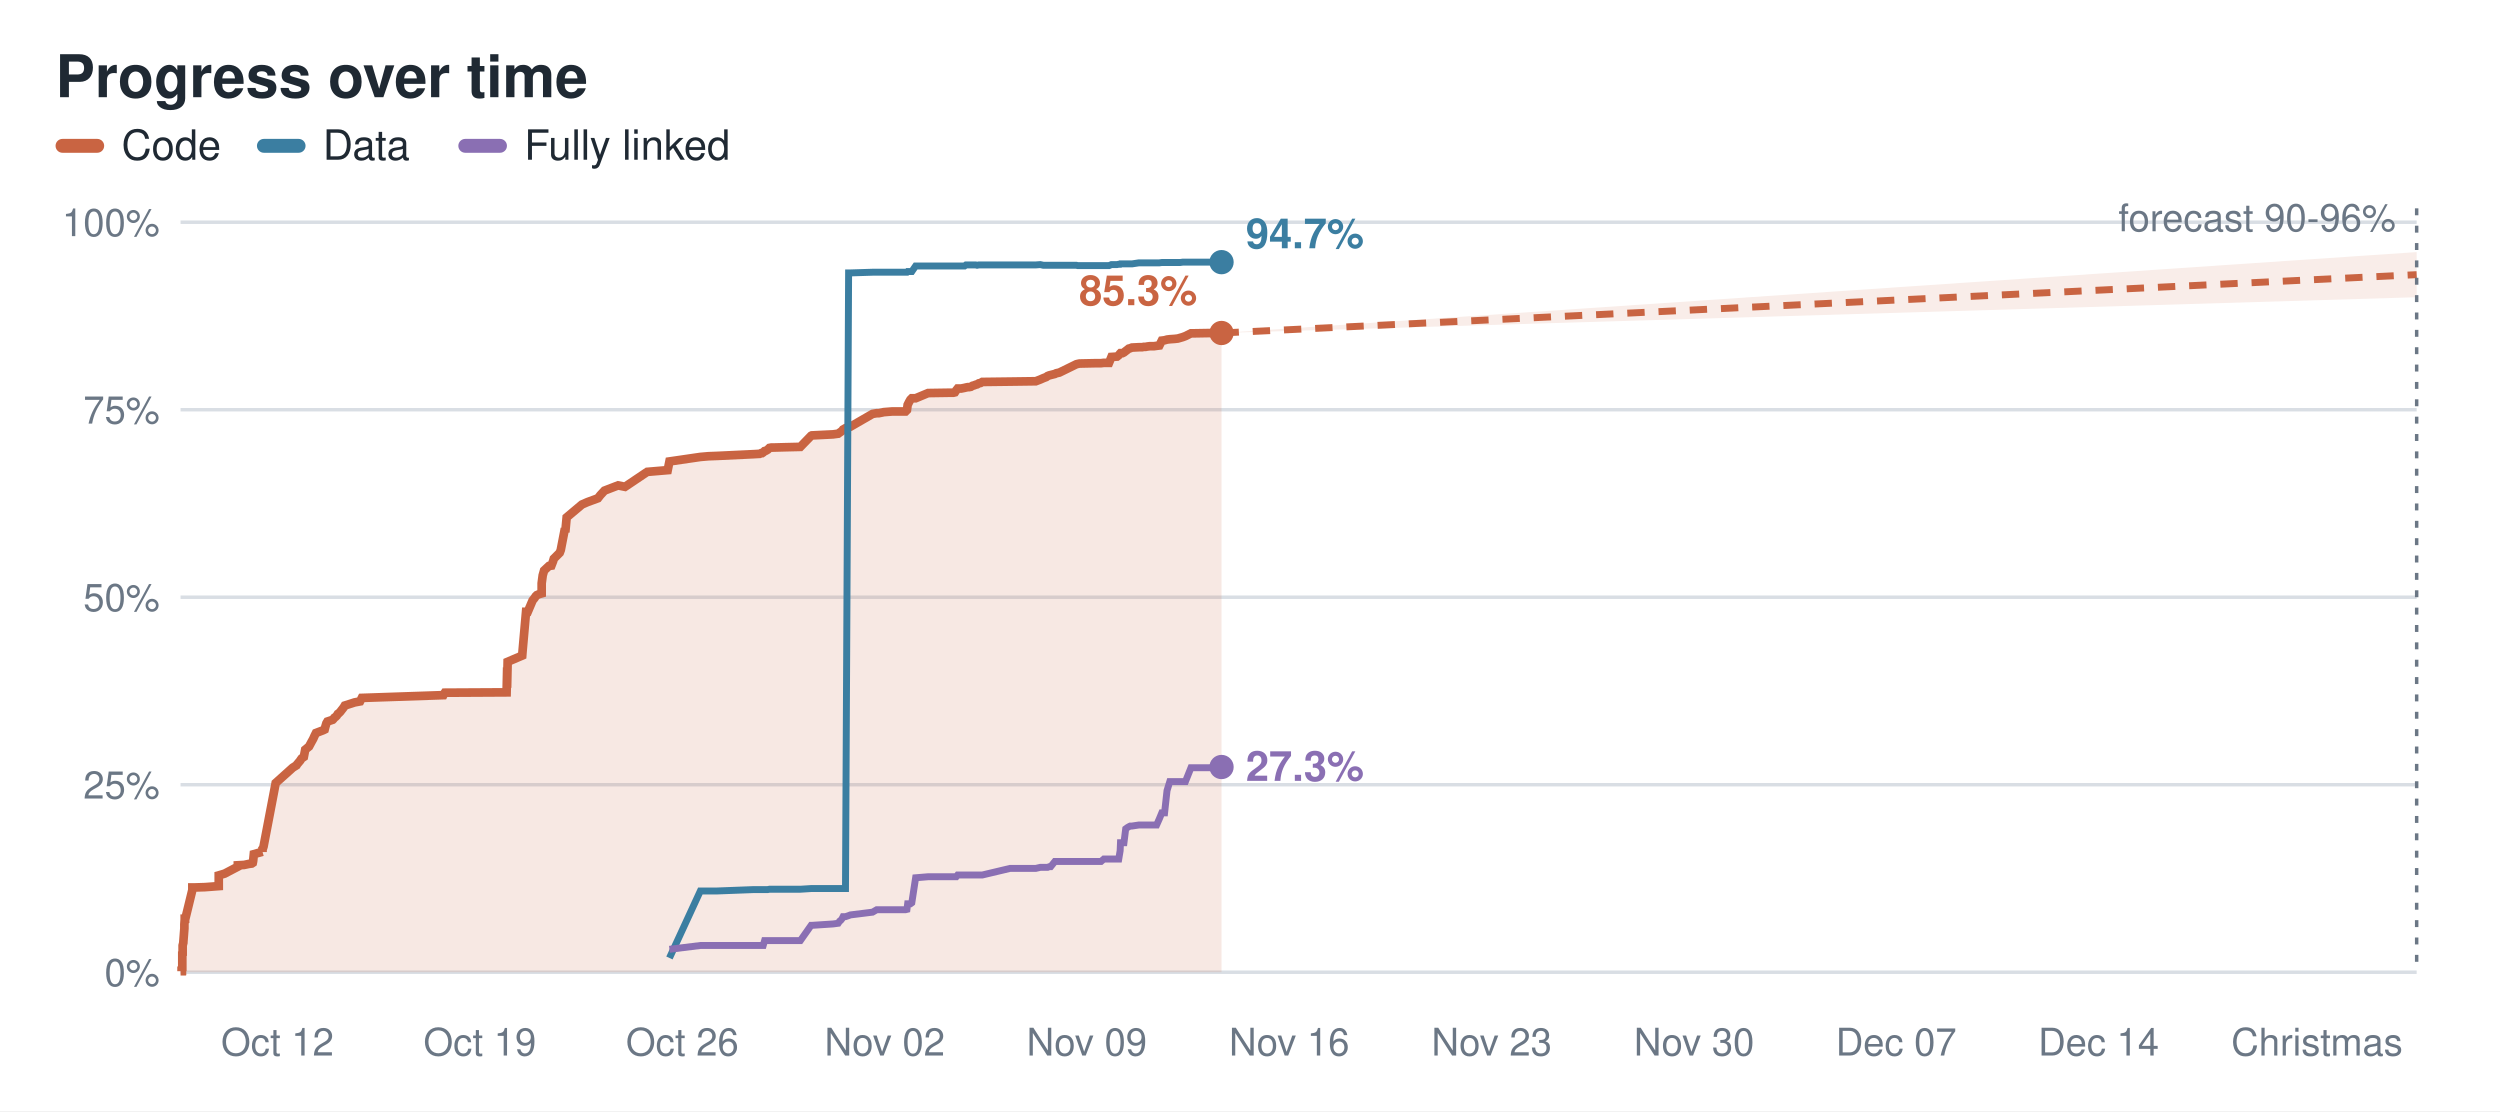
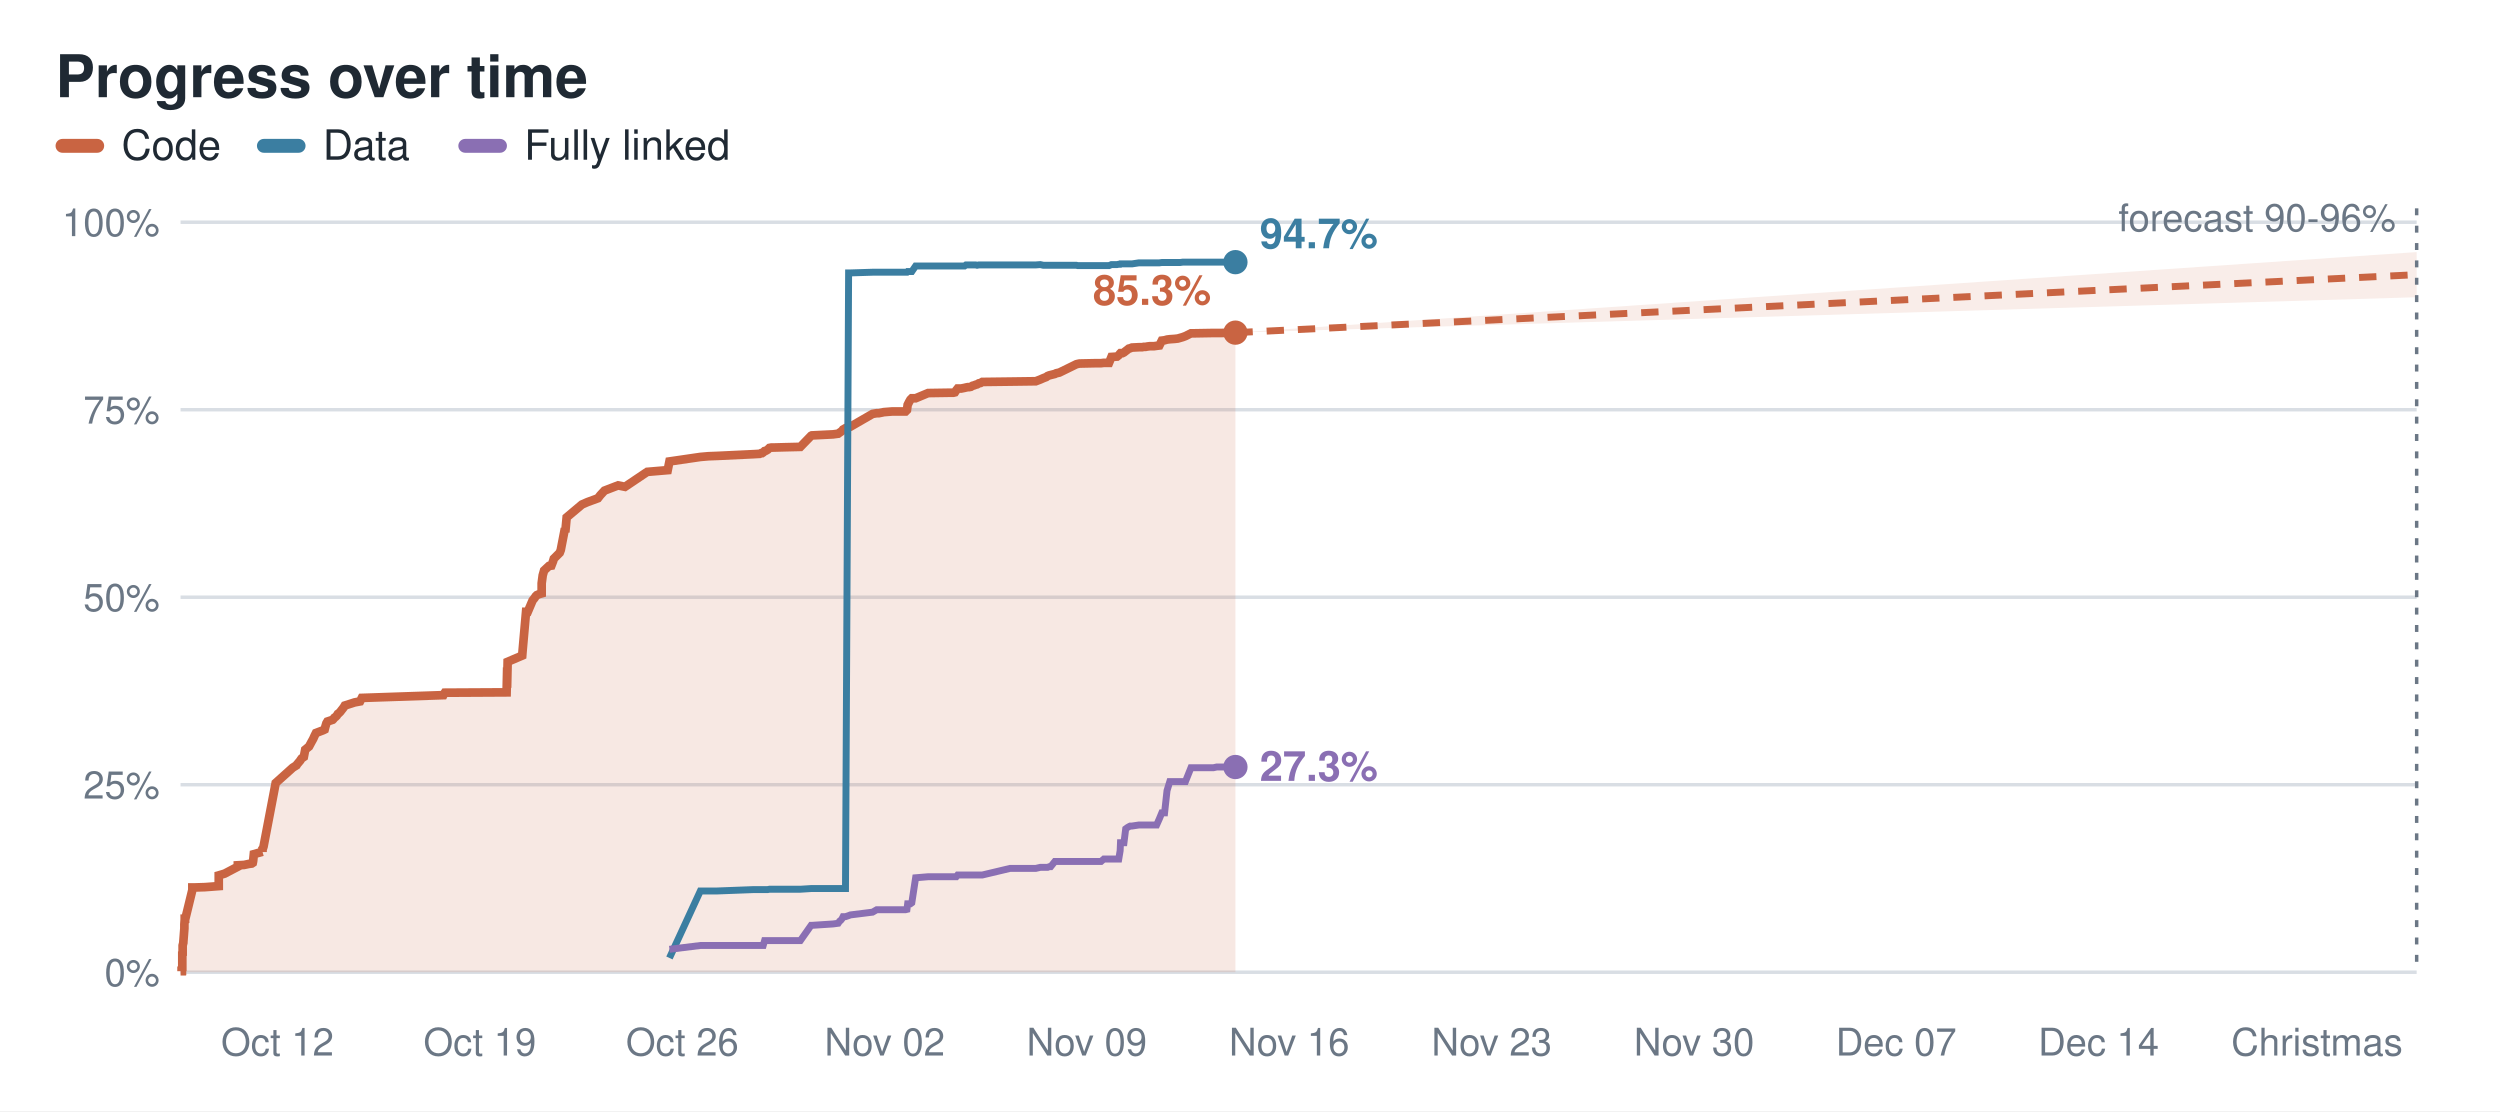
<svg xmlns="http://www.w3.org/2000/svg" viewBox="0 0 720 320" width="720" height="320" font-family="-apple-system,Segoe UI,Helvetica,Arial,sans-serif" role="img" aria-label="Progress over time">
  <rect width="100%" height="100%" fill="#ffffff" />
  <text x="16" y="28" font-size="17" font-weight="600" fill="#1f2933">Progress over time</text>
  <rect x="16" y="40" width="14" height="4" rx="2" fill="#c96442" />
  <text x="35" y="46" font-size="12" fill="#1f2933">Code</text>
  <rect x="74" y="40" width="14" height="4" rx="2" fill="#3b7ea1" />
  <text x="93" y="46" font-size="12" fill="#1f2933">Data</text>
  <rect x="132" y="40" width="14" height="4" rx="2" fill="#8a6fb3" />
  <text x="151" y="46" font-size="12" fill="#1f2933">Fully linked</text>
  <line x1="52" y1="280.0" x2="696" y2="280.0" stroke="#d9dee4" />
  <text x="46" y="284.0" font-size="11" fill="#6b7785" text-anchor="end">0%</text>
  <line x1="52" y1="226.0" x2="696" y2="226.0" stroke="#d9dee4" />
  <text x="46" y="230.0" font-size="11" fill="#6b7785" text-anchor="end">25%</text>
  <line x1="52" y1="172.0" x2="696" y2="172.0" stroke="#d9dee4" />
  <text x="46" y="176.0" font-size="11" fill="#6b7785" text-anchor="end">50%</text>
  <line x1="52" y1="118.0" x2="696" y2="118.0" stroke="#d9dee4" />
  <text x="46" y="122.0" font-size="11" fill="#6b7785" text-anchor="end">75%</text>
  <line x1="52" y1="64.0" x2="696" y2="64.0" stroke="#d9dee4" />
  <text x="46" y="68.0" font-size="11" fill="#6b7785" text-anchor="end">100%</text>
  <text x="79.9" y="304" font-size="11" fill="#6b7785" text-anchor="middle">Oct 12</text>
  <text x="138.2" y="304" font-size="11" fill="#6b7785" text-anchor="middle">Oct 19</text>
  <text x="196.5" y="304" font-size="11" fill="#6b7785" text-anchor="middle">Oct 26</text>
  <text x="254.8" y="304" font-size="11" fill="#6b7785" text-anchor="middle">Nov 02</text>
  <text x="313.0" y="304" font-size="11" fill="#6b7785" text-anchor="middle">Nov 09</text>
  <text x="371.3" y="304" font-size="11" fill="#6b7785" text-anchor="middle">Nov 16</text>
  <text x="429.6" y="304" font-size="11" fill="#6b7785" text-anchor="middle">Nov 23</text>
  <text x="487.9" y="304" font-size="11" fill="#6b7785" text-anchor="middle">Nov 30</text>
  <text x="546.1" y="304" font-size="11" fill="#6b7785" text-anchor="middle">Dec 07</text>
  <text x="604.4" y="304" font-size="11" fill="#6b7785" text-anchor="middle">Dec 14</text>
-   <polygon points="351.8,95.9 696.0,72.6 696.0,85.6" fill="#c96442" opacity="0.12" />
-   <line x1="351.8" y1="95.9" x2="696.0" y2="79.1" stroke="#c96442" stroke-width="2" stroke-dasharray="5,4" />
+   <polygon points="355.8,95.8 696.0,72.6 696.0,85.6" fill="#c96442" opacity="0.12" />
+   <line x1="355.8" y1="95.8" x2="696.0" y2="79.1" stroke="#c96442" stroke-width="2" stroke-dasharray="5,4" />
  <line x1="696.0" y1="60" x2="696.0" y2="280.0" stroke="#6b7785" stroke-dasharray="2,3" />
  <text x="692.0" y="304" font-size="11" fill="#6b7785" text-anchor="end">Christmas</text>
  <text x="690.0" y="66.6" font-size="11" fill="#6b7785" text-anchor="end">forecast 90-96%</text>
-   <polygon points="52.0,280.0 52.0,279.7 52.0,279.7 52.1,279.7 52.1,279.7 52.3,279.7 52.3,279.7 52.3,279.7 52.3,279.7 52.3,279.6 52.3,279.6 52.3,279.6 52.3,279.6 52.4,279.6 52.4,279.5 52.4,279.5 52.4,279.5 52.4,279.5 52.4,279.5 52.4,279.4 52.4,279.4 52.4,279.4 52.4,279.4 52.4,279.4 52.4,279.3 52.4,279.3 52.4,279.3 52.4,279.3 52.4,279.2 52.4,279.2 52.5,279.1 52.5,279.1 52.5,279.0 52.5,279.0 52.5,278.9 52.5,278.9 52.5,278.9 52.5,278.8 52.5,278.8 52.5,278.7 52.5,278.7 52.5,278.6 52.5,274.0 52.6,275.3 52.6,274.0 52.6,274.0 52.6,274.0 52.6,272.9 52.6,272.3 52.8,271.5 52.8,271.3 53.1,267.4 53.1,267.0 53.1,266.2 53.2,264.8 53.2,264.7 53.2,264.6 53.3,264.6 53.3,264.4 53.3,264.3 53.3,264.4 53.3,264.4 53.3,264.4 53.4,264.5 55.4,256.3 55.4,255.7 55.4,255.6 55.7,255.6 55.8,255.6 59.0,255.5 63.0,255.2 63.0,252.1 64.7,251.6 68.5,249.6 68.5,249.2 70.3,249.1 71.7,248.8 72.5,248.7 72.5,248.7 72.8,248.5 72.9,248.0 73.1,246.0 75.6,245.3 75.6,245.4 75.6,244.5 75.7,244.4 75.9,243.8 79.4,225.5 84.3,221.1 85.4,220.4 85.5,220.2 86.5,219.0 86.6,218.8 86.9,218.4 87.5,218.0 87.9,215.9 89.0,215.0 89.7,213.7 90.2,212.8 90.6,211.9 91.0,211.1 93.1,210.3 93.5,210.1 93.7,209.3 94.0,208.3 94.3,207.8 95.8,207.3 96.0,207.1 96.3,206.7 96.6,206.5 97.0,206.1 97.3,205.6 97.6,205.4 98.0,205.0 98.3,204.6 98.7,204.1 99.0,203.7 99.3,203.2 101.5,202.5 102.1,202.3 103.7,202.0 104.2,201.0 127.7,200.2 127.9,199.8 128.1,199.5 145.9,199.4 146.0,195.1 146.1,195.2 146.2,190.6 150.4,188.8 150.5,187.5 151.5,176.2 152.0,176.2 153.4,172.9 153.9,172.3 154.3,171.7 154.6,171.4 155.3,171.1 156.0,170.9 156.0,168.0 156.3,165.7 156.7,164.3 158.1,163.0 158.8,162.9 159.3,161.6 159.5,160.9 161.2,159.2 161.5,158.4 162.7,152.2 162.8,153.3 163.2,149.0 167.6,145.3 169.2,144.6 172.2,143.5 172.9,142.6 174.1,141.3 178.0,139.8 180.0,140.2 186.4,135.9 192.3,135.4 192.8,132.9 201.7,131.6 204.0,131.4 206.6,131.3 217.1,130.8 218.8,130.7 219.2,130.5 219.5,130.5 219.8,130.3 220.2,129.9 220.6,129.8 221.1,129.5 221.6,129.0 222.1,128.9 222.6,128.9 226.3,128.8 230.5,128.7 233.6,125.5 233.8,125.4 239.9,125.1 241.4,124.9 241.8,124.6 242.1,124.4 242.5,124.1 242.8,123.7 243.5,123.3 244.4,123.1 244.9,122.9 251.3,119.2 252.5,119.0 253.1,119.0 254.1,118.8 254.5,118.7 257.0,118.5 260.8,118.5 261.2,118.1 261.4,116.6 261.8,115.8 262.2,115.1 262.6,114.7 263.7,114.7 267.3,113.2 267.5,113.2 273.9,113.1 274.6,113.1 275.0,113.0 275.4,112.4 275.8,111.9 276.4,111.9 276.8,111.9 277.3,111.8 277.8,111.7 278.2,111.6 278.7,111.5 279.1,111.5 279.6,111.4 280.1,111.1 280.5,111.0 281.0,110.8 281.4,110.7 281.9,110.4 282.4,110.3 282.9,110.0 290.9,109.9 298.3,109.8 299.6,109.3 300.5,108.9 301.3,108.6 301.7,108.3 302.2,108.1 302.6,108.0 303.8,107.7 304.2,107.5 305.1,107.3 310.0,104.9 310.4,104.8 310.9,104.7 315.6,104.6 316.0,104.6 317.1,104.6 317.9,104.5 318.9,104.5 319.4,104.5 320.1,102.8 321.7,102.7 322.2,102.3 322.6,101.8 322.7,101.7 323.3,101.7 323.7,101.5 324.2,101.1 324.6,100.8 325.1,100.4 325.5,100.3 326.0,100.1 328.0,100.0 328.9,100.0 329.4,99.9 329.9,99.9 330.4,99.8 331.2,99.7 331.7,99.7 332.4,99.7 333.1,99.6 333.9,99.5 334.6,98.1 335.4,98.0 336.1,97.8 336.9,97.7 338.3,97.6 339.2,97.5 339.9,97.3 340.6,97.1 341.4,96.8 343.0,96.0 343.8,96.0 349.5,95.9 350.4,95.9 351.1,95.9 351.8,95.9 351.8,280.0" fill="#c96442" opacity="0.15" />
-   <polyline points="52.0,279.7 52.0,279.7 52.1,279.7 52.1,279.7 52.3,279.7 52.3,279.7 52.3,279.7 52.3,279.7 52.3,279.6 52.3,279.6 52.3,279.6 52.3,279.6 52.4,279.6 52.4,279.5 52.4,279.5 52.4,279.5 52.4,279.5 52.4,279.5 52.4,279.4 52.4,279.4 52.4,279.4 52.4,279.4 52.4,279.4 52.4,279.3 52.4,279.3 52.4,279.3 52.4,279.3 52.4,279.2 52.4,279.2 52.5,279.1 52.5,279.1 52.5,279.0 52.5,279.0 52.5,278.9 52.5,278.9 52.5,278.9 52.5,278.8 52.5,278.8 52.5,278.7 52.5,278.7 52.5,278.6 52.5,274.0 52.6,275.3 52.6,274.0 52.6,274.0 52.6,274.0 52.6,272.9 52.6,272.3 52.8,271.5 52.8,271.3 53.1,267.4 53.1,267.0 53.1,266.2 53.2,264.8 53.2,264.7 53.2,264.6 53.3,264.6 53.3,264.4 53.3,264.3 53.3,264.4 53.3,264.4 53.3,264.4 53.4,264.5 55.4,256.3 55.4,255.7 55.4,255.6 55.7,255.6 55.8,255.6 59.0,255.5 63.0,255.2 63.0,252.1 64.7,251.6 68.5,249.6 68.5,249.2 70.3,249.1 71.7,248.8 72.5,248.7 72.5,248.7 72.8,248.5 72.9,248.0 73.1,246.0 75.6,245.3 75.6,245.4 75.6,244.5 75.7,244.4 75.9,243.8 79.4,225.5 84.3,221.1 85.4,220.4 85.5,220.2 86.5,219.0 86.6,218.8 86.9,218.4 87.5,218.0 87.9,215.9 89.0,215.0 89.7,213.7 90.2,212.8 90.6,211.9 91.0,211.1 93.1,210.3 93.5,210.1 93.7,209.3 94.0,208.3 94.3,207.8 95.8,207.3 96.0,207.1 96.3,206.7 96.6,206.5 97.0,206.1 97.3,205.6 97.6,205.4 98.0,205.0 98.3,204.6 98.7,204.1 99.0,203.7 99.3,203.2 101.5,202.5 102.1,202.3 103.7,202.0 104.2,201.0 127.7,200.2 127.9,199.8 128.1,199.5 145.9,199.4 146.0,195.1 146.1,195.2 146.2,190.6 150.4,188.8 150.5,187.5 151.5,176.2 152.0,176.2 153.4,172.9 153.9,172.3 154.3,171.7 154.6,171.4 155.3,171.1 156.0,170.9 156.0,168.0 156.3,165.7 156.7,164.3 158.1,163.0 158.8,162.9 159.3,161.6 159.5,160.9 161.2,159.2 161.5,158.4 162.7,152.2 162.8,153.3 163.2,149.0 167.6,145.3 169.2,144.6 172.2,143.5 172.9,142.6 174.1,141.3 178.0,139.8 180.0,140.2 186.4,135.9 192.3,135.4 192.8,132.9 201.7,131.6 204.0,131.4 206.6,131.3 217.1,130.8 218.8,130.7 219.2,130.5 219.5,130.5 219.8,130.3 220.2,129.9 220.6,129.8 221.1,129.5 221.6,129.0 222.1,128.9 222.6,128.9 226.3,128.8 230.5,128.7 233.6,125.5 233.8,125.4 239.9,125.1 241.4,124.9 241.8,124.6 242.1,124.4 242.5,124.1 242.8,123.7 243.5,123.3 244.4,123.1 244.9,122.9 251.3,119.2 252.5,119.0 253.1,119.0 254.1,118.8 254.5,118.7 257.0,118.5 260.8,118.5 261.2,118.1 261.4,116.6 261.8,115.8 262.2,115.1 262.6,114.7 263.7,114.7 267.3,113.2 267.5,113.2 273.9,113.1 274.6,113.1 275.0,113.0 275.4,112.4 275.8,111.9 276.4,111.9 276.8,111.9 277.3,111.8 277.8,111.7 278.2,111.6 278.7,111.5 279.1,111.5 279.6,111.4 280.1,111.1 280.5,111.0 281.0,110.8 281.4,110.7 281.9,110.4 282.4,110.3 282.9,110.0 290.9,109.9 298.3,109.8 299.6,109.3 300.5,108.9 301.3,108.6 301.7,108.3 302.2,108.1 302.6,108.0 303.8,107.7 304.2,107.5 305.1,107.3 310.0,104.9 310.4,104.8 310.9,104.7 315.6,104.6 316.0,104.6 317.1,104.6 317.9,104.5 318.9,104.5 319.4,104.5 320.1,102.8 321.7,102.7 322.2,102.3 322.6,101.8 322.7,101.7 323.3,101.7 323.7,101.5 324.2,101.1 324.6,100.8 325.1,100.4 325.5,100.3 326.0,100.1 328.0,100.0 328.9,100.0 329.4,99.9 329.9,99.9 330.4,99.8 331.2,99.7 331.7,99.7 332.4,99.7 333.1,99.6 333.9,99.5 334.6,98.1 335.4,98.0 336.1,97.8 336.9,97.7 338.3,97.6 339.2,97.5 339.9,97.3 340.6,97.1 341.4,96.8 343.0,96.0 343.8,96.0 349.5,95.9 350.4,95.9 351.1,95.9 351.8,95.9" fill="none" stroke="#c96442" stroke-width="2.5" />
-   <circle cx="351.8" cy="95.9" r="3.5" fill="#c96442" />
-   <text x="344.8" y="87.9" font-size="12" font-weight="600" fill="#c96442" text-anchor="end">85.3%</text>
-   <polyline points="192.8,275.9 201.7,256.6 204.0,256.6 206.6,256.6 217.1,256.2 218.8,256.2 219.2,256.2 219.5,256.2 219.8,256.2 220.2,256.2 220.6,256.2 221.1,256.2 221.6,256.1 222.1,256.1 222.6,256.1 226.3,256.1 230.5,256.1 233.6,255.9 233.8,255.9 239.9,255.9 241.4,255.9 241.8,255.9 242.1,255.9 242.5,255.9 242.8,255.9 243.5,255.9 244.4,78.6 244.9,78.6 251.3,78.4 252.5,78.4 253.1,78.4 254.1,78.4 254.5,78.4 257.0,78.4 260.8,78.4 261.2,78.4 261.4,78.2 261.8,78.2 262.2,78.2 262.6,78.2 263.7,76.6 267.3,76.6 267.5,76.6 273.9,76.6 274.6,76.6 275.0,76.6 275.4,76.6 275.8,76.6 276.4,76.6 276.8,76.6 277.3,76.6 277.8,76.6 278.2,76.3 278.7,76.3 279.1,76.3 279.6,76.3 280.1,76.3 280.5,76.3 281.0,76.3 281.4,76.4 281.9,76.3 282.4,76.3 282.9,76.3 290.9,76.3 298.3,76.3 299.6,76.2 300.5,76.4 301.3,76.4 301.7,76.4 302.2,76.4 302.6,76.4 303.8,76.4 304.2,76.4 305.1,76.4 310.0,76.4 310.4,76.5 310.9,76.5 315.6,76.5 316.0,76.5 317.1,76.5 317.9,76.5 318.9,76.5 319.4,76.5 320.1,76.2 321.7,76.2 322.2,76.1 322.6,76.1 322.7,76.0 323.3,76.0 323.7,76.0 324.2,76.0 324.6,76.0 325.1,76.0 325.5,76.0 326.0,76.0 328.0,75.7 328.9,75.7 329.4,75.7 329.9,75.7 330.4,75.7 331.2,75.7 331.7,75.7 332.4,75.7 333.1,75.7 333.9,75.7 334.6,75.6 335.4,75.6 336.1,75.6 336.9,75.6 338.3,75.6 339.2,75.6 339.9,75.6 340.6,75.5 341.4,75.5 343.0,75.5 343.8,75.5 349.5,75.5 350.4,75.5 351.1,75.5 351.8,75.5" fill="none" stroke="#3b7ea1" stroke-width="2" />
-   <circle cx="351.8" cy="75.5" r="3.5" fill="#3b7ea1" />
-   <text x="358.8" y="71.5" font-size="12" font-weight="600" fill="#3b7ea1">94.7%</text>
-   <polyline points="192.8,273.4 201.7,272.3 204.0,272.3 206.6,272.3 217.1,272.3 218.8,272.3 219.2,272.3 219.5,272.3 219.8,272.3 220.2,270.9 220.6,270.9 221.1,270.9 221.6,270.9 222.1,270.9 222.6,270.9 226.3,270.9 230.5,270.9 233.6,266.5 233.8,266.5 239.9,266.1 241.4,265.9 241.8,265.3 242.1,265.1 242.5,264.6 242.8,264.0 243.5,264.0 244.4,263.7 244.9,263.5 251.3,262.7 252.5,262.0 253.1,262.0 254.1,262.0 254.5,262.0 257.0,262.0 260.8,262.0 261.2,261.9 261.4,260.3 261.8,260.3 262.2,260.3 262.6,260.0 263.7,252.8 267.3,252.5 267.5,252.5 273.9,252.5 274.6,252.5 275.0,252.5 275.4,252.5 275.8,252.0 276.4,252.0 276.8,252.0 277.3,252.0 277.8,252.0 278.2,252.0 278.7,252.0 279.1,252.0 279.6,252.0 280.1,252.0 280.5,252.0 281.0,252.0 281.4,252.0 281.9,252.0 282.4,252.0 282.9,252.0 290.9,250.1 298.3,250.1 299.6,249.8 300.5,249.8 301.3,249.8 301.7,249.8 302.2,249.6 302.6,249.6 303.8,248.1 304.2,248.1 305.1,248.1 310.0,248.1 310.4,248.1 310.9,248.1 315.6,248.1 316.0,248.1 317.1,248.1 317.9,247.4 318.9,247.4 319.4,247.4 320.1,247.4 321.7,247.4 322.2,247.4 322.6,245.0 322.7,242.7 323.3,242.7 323.7,242.7 324.2,238.7 324.6,238.4 325.1,238.1 325.5,237.9 326.0,237.9 328.0,237.6 328.9,237.6 329.4,237.6 329.9,237.6 330.4,237.6 331.2,237.6 331.7,237.6 332.4,237.6 333.1,237.6 333.9,235.8 334.6,234.1 335.4,234.1 336.1,227.7 336.9,225.1 338.3,225.1 339.2,225.1 339.9,225.1 340.6,225.1 341.4,225.1 343.0,221.1 343.8,221.1 349.5,221.1 350.4,220.9 351.1,220.9 351.8,220.9" fill="none" stroke="#8a6fb3" stroke-width="2" />
-   <circle cx="351.8" cy="220.9" r="3.5" fill="#8a6fb3" />
-   <text x="358.8" y="224.9" font-size="12" font-weight="600" fill="#8a6fb3">27.3%</text>
+   <polygon points="52.0,280.0 52.0,279.7 52.0,279.7 52.1,279.7 52.1,279.7 52.3,279.7 52.3,279.7 52.3,279.7 52.3,279.7 52.3,279.6 52.3,279.6 52.3,279.6 52.3,279.6 52.4,279.6 52.4,279.5 52.4,279.5 52.4,279.5 52.4,279.5 52.4,279.5 52.4,279.4 52.4,279.4 52.4,279.4 52.4,279.4 52.4,279.4 52.4,279.3 52.4,279.3 52.4,279.3 52.4,279.3 52.4,279.2 52.4,279.2 52.5,279.1 52.5,279.1 52.5,279.0 52.5,279.0 52.5,278.9 52.5,278.9 52.5,278.9 52.5,278.8 52.5,278.8 52.5,278.7 52.5,278.7 52.5,278.6 52.5,274.0 52.6,275.3 52.6,274.0 52.6,274.0 52.6,274.0 52.6,272.9 52.6,272.3 52.8,271.5 52.8,271.3 53.1,267.4 53.1,267.0 53.1,266.2 53.2,264.8 53.2,264.7 53.2,264.6 53.3,264.6 53.3,264.4 53.3,264.3 53.3,264.4 53.3,264.4 53.3,264.4 53.4,264.5 55.4,256.3 55.4,255.7 55.4,255.6 55.7,255.6 55.8,255.6 59.0,255.5 63.0,255.2 63.0,252.1 64.7,251.6 68.5,249.6 68.5,249.2 70.3,249.1 71.7,248.8 72.5,248.7 72.5,248.7 72.8,248.5 72.9,248.0 73.1,246.0 75.6,245.3 75.6,245.4 75.6,244.5 75.7,244.4 75.9,243.8 79.4,225.5 84.3,221.1 85.4,220.4 85.5,220.2 86.5,219.0 86.6,218.8 86.9,218.4 87.5,218.0 87.9,215.9 89.0,215.0 89.7,213.7 90.2,212.8 90.6,211.9 91.0,211.1 93.1,210.3 93.5,210.1 93.7,209.3 94.0,208.3 94.3,207.8 95.8,207.3 96.0,207.1 96.3,206.7 96.6,206.5 97.0,206.1 97.3,205.6 97.6,205.4 98.0,205.0 98.3,204.6 98.7,204.1 99.0,203.7 99.3,203.2 101.5,202.5 102.1,202.3 103.7,202.0 104.2,201.0 127.7,200.2 127.9,199.8 128.1,199.5 145.9,199.4 146.0,195.1 146.1,195.2 146.2,190.6 150.4,188.8 150.5,187.5 151.5,176.2 152.0,176.2 153.4,172.9 153.9,172.3 154.3,171.7 154.6,171.4 155.3,171.1 156.0,170.9 156.0,168.0 156.3,165.7 156.7,164.3 158.1,163.0 158.8,162.9 159.3,161.6 159.5,160.9 161.2,159.2 161.5,158.4 162.7,152.2 162.8,153.3 163.2,149.0 167.6,145.3 169.2,144.6 172.2,143.5 172.9,142.6 174.1,141.3 178.0,139.8 180.0,140.2 186.4,135.9 192.3,135.4 192.8,132.9 201.7,131.6 204.0,131.4 206.6,131.3 217.1,130.8 218.8,130.7 219.2,130.5 219.5,130.5 219.8,130.3 220.2,129.9 220.6,129.8 221.1,129.5 221.6,129.0 222.1,128.9 222.6,128.9 226.3,128.8 230.5,128.7 233.6,125.5 233.8,125.4 239.9,125.1 241.4,124.9 241.8,124.6 242.1,124.4 242.5,124.1 242.8,123.7 243.5,123.3 244.4,123.1 244.9,122.9 251.3,119.2 252.5,119.0 253.1,119.0 254.1,118.8 254.5,118.7 257.0,118.5 260.8,118.5 261.2,118.1 261.4,116.6 261.8,115.8 262.2,115.1 262.6,114.7 263.7,114.7 267.3,113.2 267.5,113.2 273.9,113.1 274.6,113.1 275.0,113.0 275.4,112.4 275.8,111.9 276.4,111.9 276.8,111.9 277.3,111.8 277.8,111.7 278.2,111.6 278.7,111.5 279.1,111.5 279.6,111.4 280.1,111.1 280.5,111.0 281.0,110.8 281.4,110.7 281.9,110.4 282.4,110.3 282.9,110.0 290.9,109.9 298.3,109.8 299.6,109.3 300.5,108.9 301.3,108.6 301.7,108.3 302.2,108.1 302.6,108.0 303.8,107.7 304.2,107.5 305.1,107.3 310.0,104.9 310.4,104.8 310.9,104.7 315.6,104.6 316.0,104.6 317.1,104.6 317.9,104.5 318.9,104.5 319.4,104.5 320.1,102.8 321.7,102.7 322.2,102.3 322.6,101.8 322.7,101.7 323.3,101.7 323.7,101.5 324.2,101.1 324.6,100.8 325.1,100.4 325.5,100.3 326.0,100.1 328.0,100.0 328.9,100.0 329.4,99.9 329.9,99.9 330.4,99.8 331.2,99.7 331.7,99.7 332.4,99.7 333.1,99.6 333.9,99.5 334.6,98.1 335.4,98.0 336.1,97.8 336.9,97.7 338.3,97.6 339.2,97.5 339.9,97.3 340.6,97.1 341.4,96.8 343.0,96.0 343.8,96.0 349.5,95.9 350.4,95.9 351.1,95.9 351.8,95.9 355.8,95.8 355.8,280.0" fill="#c96442" opacity="0.15" />
+   <polyline points="52.0,279.7 52.0,279.7 52.1,279.7 52.1,279.7 52.3,279.7 52.3,279.7 52.3,279.7 52.3,279.7 52.3,279.6 52.3,279.6 52.3,279.6 52.3,279.6 52.4,279.6 52.4,279.5 52.4,279.5 52.4,279.5 52.4,279.5 52.4,279.5 52.4,279.4 52.4,279.4 52.4,279.4 52.4,279.4 52.4,279.4 52.4,279.3 52.4,279.3 52.4,279.3 52.4,279.3 52.4,279.2 52.4,279.2 52.5,279.1 52.5,279.1 52.5,279.0 52.5,279.0 52.5,278.9 52.5,278.9 52.5,278.9 52.5,278.8 52.5,278.8 52.5,278.7 52.5,278.7 52.5,278.6 52.5,274.0 52.6,275.3 52.6,274.0 52.6,274.0 52.6,274.0 52.6,272.9 52.6,272.3 52.8,271.5 52.8,271.3 53.1,267.4 53.1,267.0 53.1,266.2 53.2,264.8 53.2,264.7 53.2,264.6 53.3,264.6 53.3,264.4 53.3,264.3 53.3,264.4 53.3,264.4 53.3,264.4 53.4,264.5 55.4,256.3 55.4,255.7 55.4,255.6 55.7,255.6 55.8,255.6 59.0,255.5 63.0,255.2 63.0,252.1 64.7,251.6 68.5,249.6 68.5,249.2 70.3,249.1 71.7,248.8 72.5,248.7 72.5,248.7 72.8,248.5 72.9,248.0 73.1,246.0 75.6,245.3 75.6,245.4 75.6,244.5 75.7,244.4 75.9,243.8 79.4,225.5 84.3,221.1 85.4,220.4 85.5,220.2 86.5,219.0 86.6,218.8 86.9,218.4 87.5,218.0 87.9,215.9 89.0,215.0 89.7,213.7 90.2,212.8 90.6,211.9 91.0,211.1 93.1,210.3 93.5,210.1 93.7,209.3 94.0,208.3 94.3,207.8 95.8,207.3 96.0,207.1 96.3,206.7 96.6,206.5 97.0,206.1 97.3,205.6 97.6,205.4 98.0,205.0 98.3,204.6 98.7,204.1 99.0,203.7 99.3,203.2 101.5,202.5 102.1,202.3 103.7,202.0 104.2,201.0 127.7,200.2 127.9,199.8 128.1,199.5 145.9,199.4 146.0,195.1 146.1,195.2 146.2,190.6 150.4,188.8 150.5,187.5 151.5,176.2 152.0,176.2 153.4,172.9 153.9,172.3 154.3,171.7 154.6,171.4 155.3,171.1 156.0,170.9 156.0,168.0 156.3,165.7 156.7,164.3 158.1,163.0 158.8,162.9 159.3,161.6 159.5,160.9 161.2,159.2 161.5,158.4 162.7,152.2 162.8,153.3 163.2,149.0 167.6,145.3 169.2,144.6 172.2,143.5 172.9,142.6 174.1,141.3 178.0,139.8 180.0,140.2 186.4,135.9 192.3,135.4 192.8,132.9 201.7,131.6 204.0,131.4 206.6,131.3 217.1,130.8 218.8,130.7 219.2,130.5 219.5,130.5 219.8,130.3 220.2,129.9 220.6,129.8 221.1,129.5 221.6,129.0 222.1,128.9 222.6,128.9 226.3,128.8 230.5,128.7 233.6,125.5 233.8,125.4 239.9,125.1 241.4,124.9 241.8,124.6 242.1,124.4 242.5,124.1 242.8,123.7 243.5,123.3 244.4,123.1 244.9,122.9 251.3,119.2 252.5,119.0 253.1,119.0 254.1,118.8 254.5,118.7 257.0,118.5 260.8,118.5 261.2,118.1 261.4,116.6 261.8,115.8 262.2,115.1 262.6,114.7 263.7,114.7 267.3,113.2 267.5,113.2 273.9,113.1 274.6,113.1 275.0,113.0 275.4,112.4 275.8,111.9 276.4,111.9 276.8,111.9 277.3,111.8 277.8,111.7 278.2,111.6 278.7,111.5 279.1,111.5 279.6,111.4 280.1,111.1 280.5,111.0 281.0,110.8 281.4,110.7 281.9,110.4 282.4,110.3 282.9,110.0 290.9,109.9 298.3,109.8 299.6,109.3 300.5,108.9 301.3,108.6 301.7,108.3 302.2,108.1 302.6,108.0 303.8,107.7 304.2,107.5 305.1,107.3 310.0,104.9 310.4,104.8 310.9,104.7 315.6,104.6 316.0,104.6 317.1,104.6 317.9,104.5 318.9,104.5 319.4,104.5 320.1,102.8 321.7,102.7 322.2,102.3 322.6,101.8 322.7,101.7 323.3,101.7 323.7,101.5 324.2,101.1 324.6,100.8 325.1,100.4 325.5,100.3 326.0,100.1 328.0,100.0 328.9,100.0 329.4,99.9 329.9,99.9 330.4,99.8 331.2,99.7 331.7,99.7 332.4,99.7 333.1,99.6 333.9,99.5 334.6,98.1 335.4,98.0 336.1,97.8 336.9,97.7 338.3,97.6 339.2,97.5 339.9,97.3 340.6,97.1 341.4,96.8 343.0,96.0 343.8,96.0 349.5,95.9 350.4,95.9 351.1,95.9 351.8,95.9 355.8,95.8" fill="none" stroke="#c96442" stroke-width="2.5" />
+   <circle cx="355.8" cy="95.8" r="3.5" fill="#c96442" />
+   <text x="348.8" y="87.8" font-size="12" font-weight="600" fill="#c96442" text-anchor="end">85.3%</text>
+   <polyline points="192.8,275.9 201.7,256.6 204.0,256.6 206.6,256.6 217.1,256.2 218.8,256.2 219.2,256.2 219.5,256.2 219.8,256.2 220.2,256.2 220.6,256.2 221.1,256.2 221.6,256.1 222.1,256.1 222.6,256.1 226.3,256.1 230.5,256.1 233.6,255.9 233.8,255.9 239.9,255.9 241.4,255.9 241.8,255.9 242.1,255.9 242.5,255.9 242.8,255.9 243.5,255.9 244.4,78.6 244.9,78.6 251.3,78.4 252.5,78.4 253.1,78.4 254.1,78.4 254.5,78.4 257.0,78.4 260.8,78.4 261.2,78.4 261.4,78.2 261.8,78.2 262.2,78.2 262.6,78.2 263.7,76.6 267.3,76.6 267.5,76.6 273.9,76.6 274.6,76.6 275.0,76.6 275.4,76.6 275.8,76.6 276.4,76.6 276.8,76.6 277.3,76.6 277.8,76.6 278.2,76.3 278.7,76.3 279.1,76.3 279.6,76.3 280.1,76.3 280.5,76.3 281.0,76.3 281.4,76.4 281.9,76.3 282.4,76.3 282.9,76.3 290.9,76.3 298.3,76.3 299.6,76.2 300.5,76.4 301.3,76.4 301.7,76.4 302.2,76.4 302.6,76.4 303.8,76.4 304.2,76.4 305.1,76.4 310.0,76.4 310.4,76.5 310.9,76.5 315.6,76.5 316.0,76.5 317.1,76.5 317.9,76.5 318.9,76.5 319.4,76.5 320.1,76.2 321.7,76.2 322.2,76.1 322.6,76.1 322.7,76.0 323.3,76.0 323.7,76.0 324.2,76.0 324.6,76.0 325.1,76.0 325.5,76.0 326.0,76.0 328.0,75.7 328.9,75.7 329.4,75.7 329.9,75.7 330.4,75.7 331.2,75.7 331.7,75.7 332.4,75.7 333.1,75.7 333.9,75.7 334.6,75.6 335.4,75.6 336.1,75.6 336.9,75.6 338.3,75.6 339.2,75.6 339.9,75.6 340.6,75.5 341.4,75.5 343.0,75.5 343.8,75.5 349.5,75.5 350.4,75.5 351.1,75.5 351.8,75.5 355.8,75.5" fill="none" stroke="#3b7ea1" stroke-width="2" />
+   <circle cx="355.8" cy="75.5" r="3.5" fill="#3b7ea1" />
+   <text x="362.8" y="71.5" font-size="12" font-weight="600" fill="#3b7ea1">94.7%</text>
+   <polyline points="192.8,273.4 201.7,272.3 204.0,272.3 206.6,272.3 217.1,272.3 218.8,272.3 219.2,272.3 219.5,272.3 219.8,272.3 220.2,270.9 220.6,270.9 221.1,270.9 221.6,270.9 222.1,270.9 222.6,270.9 226.3,270.9 230.5,270.9 233.6,266.5 233.8,266.5 239.9,266.1 241.4,265.9 241.8,265.3 242.1,265.1 242.5,264.6 242.8,264.0 243.5,264.0 244.4,263.7 244.9,263.5 251.3,262.7 252.5,262.0 253.1,262.0 254.1,262.0 254.5,262.0 257.0,262.0 260.8,262.0 261.2,261.9 261.4,260.3 261.8,260.3 262.2,260.3 262.6,260.0 263.7,252.8 267.3,252.5 267.5,252.5 273.9,252.5 274.6,252.5 275.0,252.5 275.4,252.5 275.8,252.0 276.4,252.0 276.8,252.0 277.3,252.0 277.8,252.0 278.2,252.0 278.7,252.0 279.1,252.0 279.6,252.0 280.1,252.0 280.5,252.0 281.0,252.0 281.4,252.0 281.9,252.0 282.4,252.0 282.9,252.0 290.9,250.1 298.3,250.1 299.6,249.8 300.5,249.8 301.3,249.8 301.7,249.8 302.2,249.6 302.6,249.6 303.8,248.1 304.2,248.1 305.1,248.1 310.0,248.1 310.4,248.1 310.9,248.1 315.6,248.1 316.0,248.1 317.1,248.1 317.9,247.4 318.9,247.4 319.4,247.4 320.1,247.4 321.7,247.4 322.2,247.4 322.6,245.0 322.7,242.7 323.3,242.7 323.7,242.7 324.2,238.7 324.6,238.4 325.1,238.1 325.5,237.9 326.0,237.9 328.0,237.6 328.9,237.6 329.4,237.6 329.9,237.6 330.4,237.6 331.2,237.6 331.7,237.6 332.4,237.6 333.1,237.6 333.9,235.8 334.6,234.1 335.4,234.1 336.1,227.7 336.9,225.1 338.3,225.1 339.2,225.1 339.9,225.1 340.6,225.1 341.4,225.1 343.0,221.1 343.8,221.1 349.5,221.1 350.4,220.9 351.1,220.9 351.8,220.9 355.8,220.9" fill="none" stroke="#8a6fb3" stroke-width="2" />
+   <circle cx="355.8" cy="220.9" r="3.5" fill="#8a6fb3" />
+   <text x="362.8" y="224.9" font-size="12" font-weight="600" fill="#8a6fb3">27.3%</text>
</svg>
